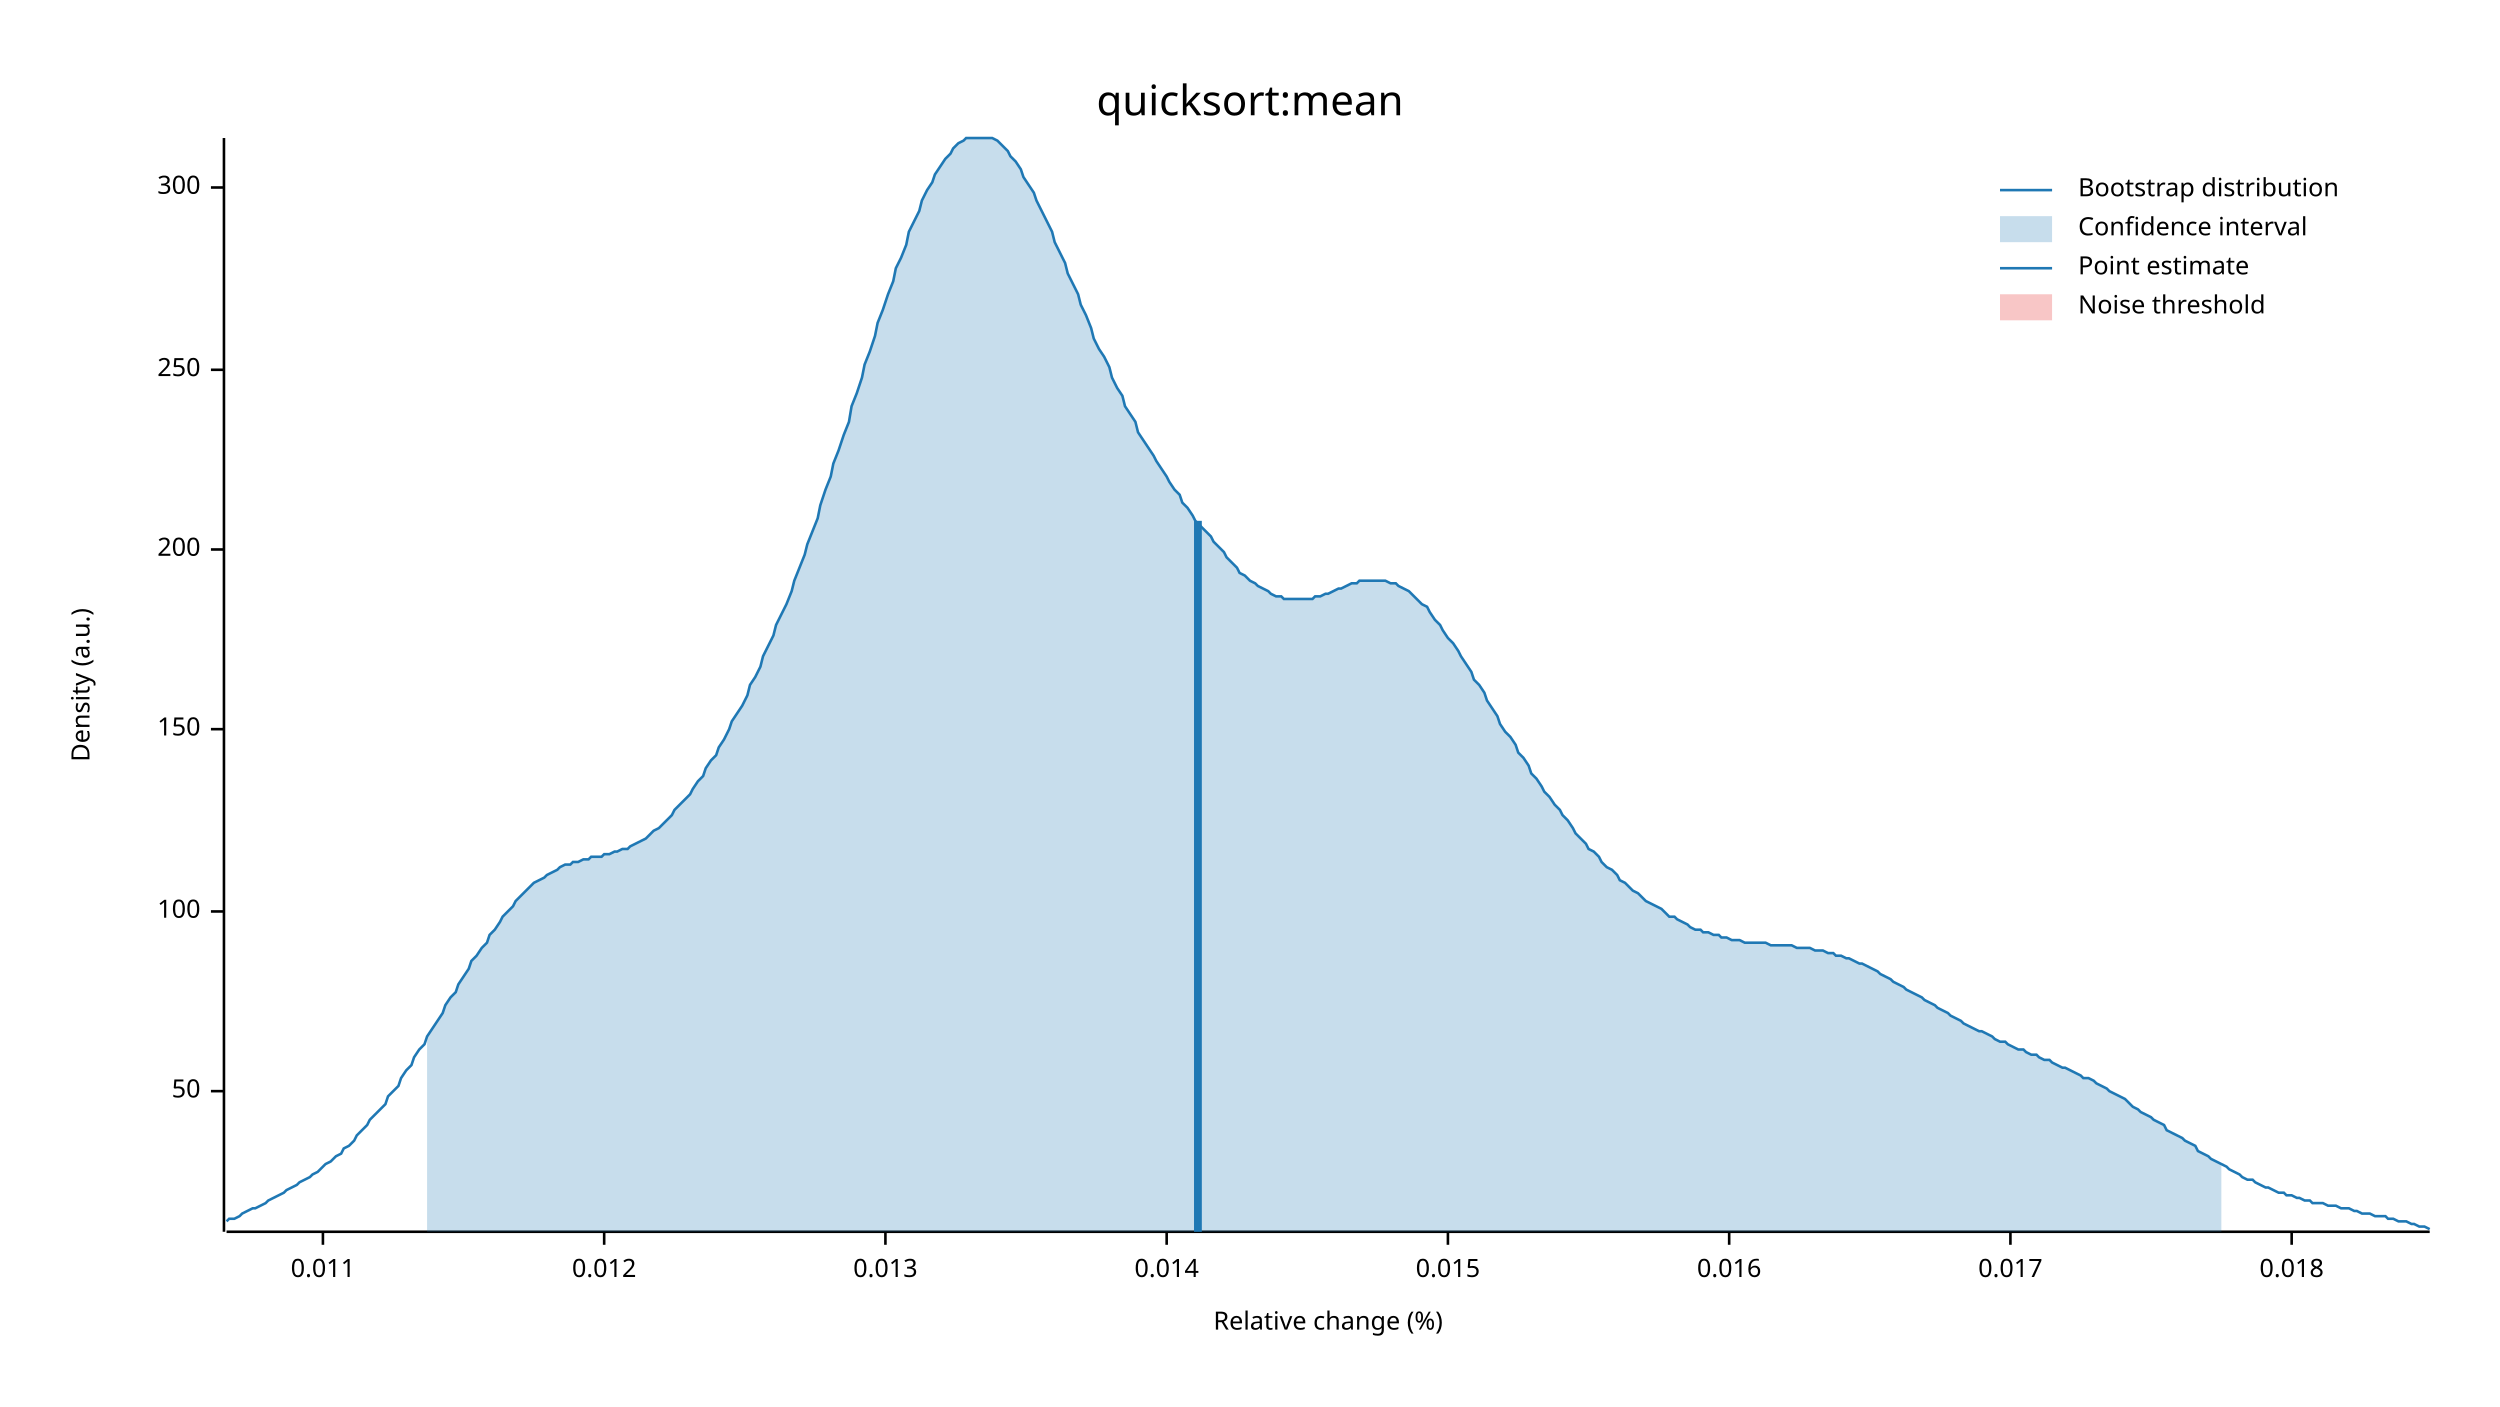
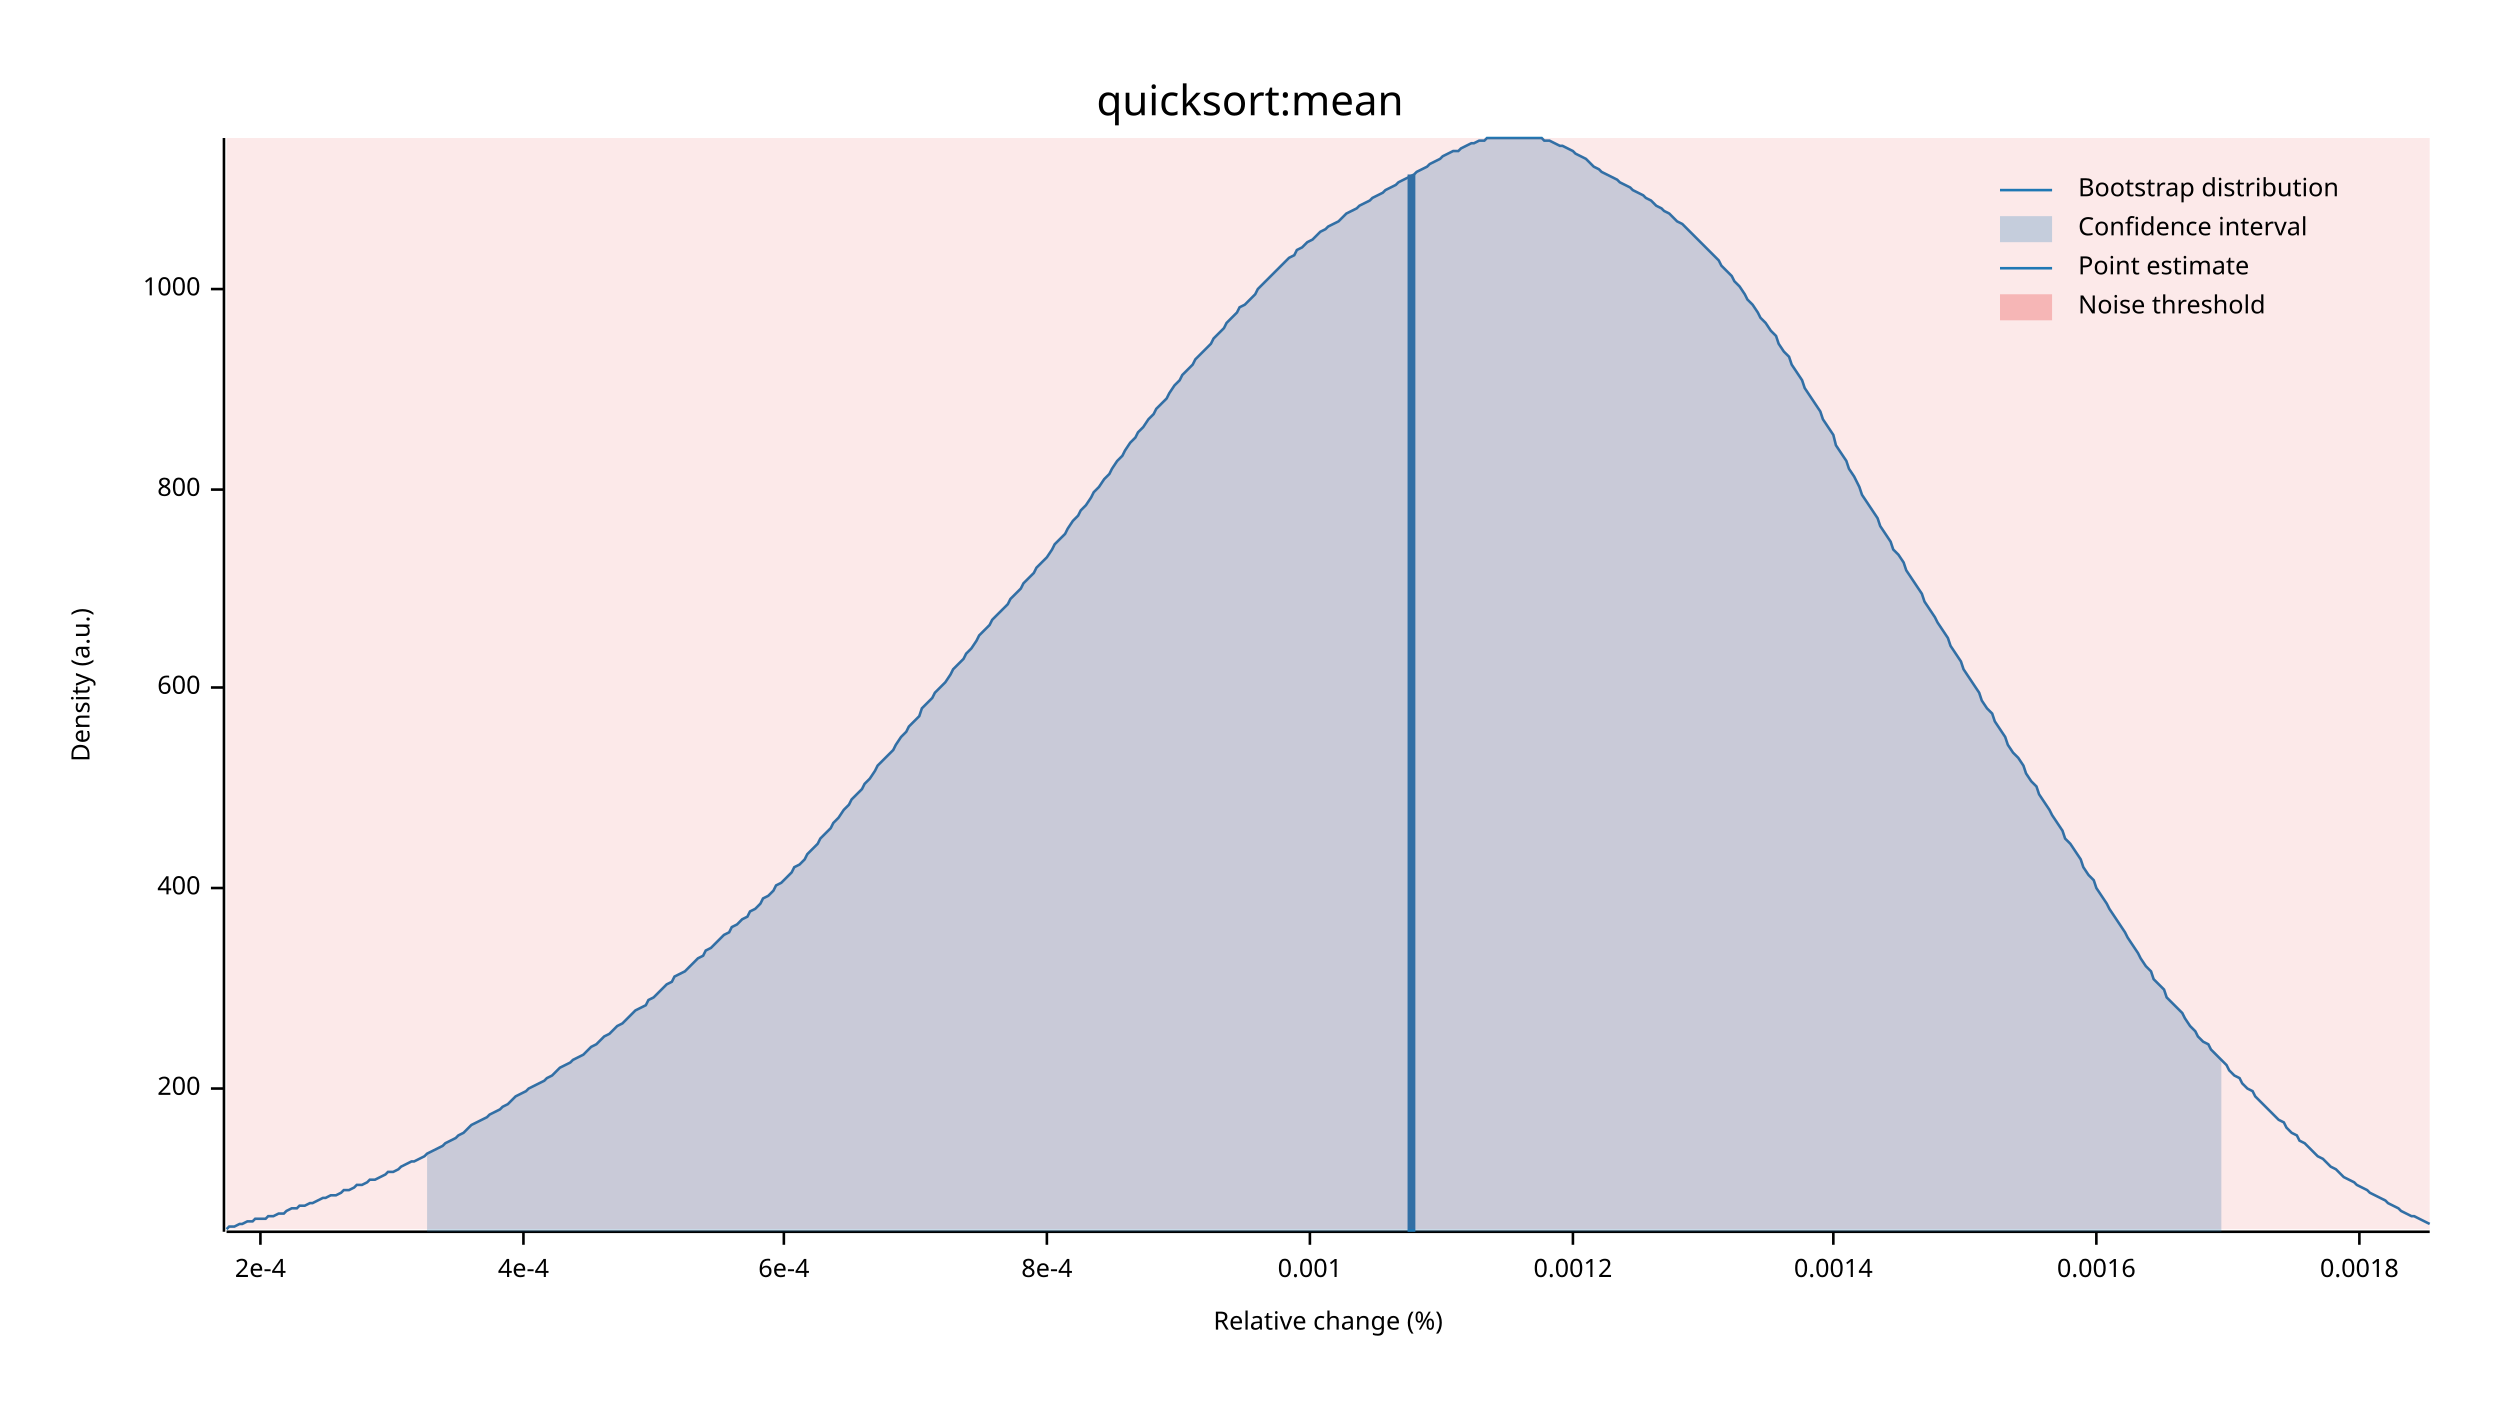
<svg xmlns="http://www.w3.org/2000/svg" width="960" height="540">
  <text x="480" y="32" dy="0.76em" text-anchor="middle" font-family="sans-serif" font-size="16.129" opacity="1" fill="#000000">
quicksort:mean
</text>
  <text x="27" y="263" dy="0.76em" text-anchor="middle" font-family="sans-serif" font-size="9.677" opacity="1" fill="#000000" transform="rotate(270, 27, 263)">
Density (a.u.)
</text>
  <text x="510" y="513" dy="-0.5ex" text-anchor="middle" font-family="sans-serif" font-size="9.677" opacity="1" fill="#000000">
Relative change (%)
</text>
  <polyline fill="none" opacity="1" stroke="#000000" stroke-width="1" points="86,53 86,473 " />
-   <text x="77" y="419" dy="0.5ex" text-anchor="end" font-family="sans-serif" font-size="9.677" opacity="1" fill="#000000">
- 50
- </text>
-   <polyline fill="none" opacity="1" stroke="#000000" stroke-width="1" points="81,419 86,419 " />
-   <text x="77" y="350" dy="0.5ex" text-anchor="end" font-family="sans-serif" font-size="9.677" opacity="1" fill="#000000">
- 100
- </text>
-   <polyline fill="none" opacity="1" stroke="#000000" stroke-width="1" points="81,350 86,350 " />
-   <text x="77" y="280" dy="0.5ex" text-anchor="end" font-family="sans-serif" font-size="9.677" opacity="1" fill="#000000">
- 150
- </text>
-   <polyline fill="none" opacity="1" stroke="#000000" stroke-width="1" points="81,280 86,280 " />
-   <text x="77" y="211" dy="0.5ex" text-anchor="end" font-family="sans-serif" font-size="9.677" opacity="1" fill="#000000">
+   <text x="77" y="418" dy="0.5ex" text-anchor="end" font-family="sans-serif" font-size="9.677" opacity="1" fill="#000000">
200
</text>
-   <polyline fill="none" opacity="1" stroke="#000000" stroke-width="1" points="81,211 86,211 " />
-   <text x="77" y="142" dy="0.5ex" text-anchor="end" font-family="sans-serif" font-size="9.677" opacity="1" fill="#000000">
- 250
+   <polyline fill="none" opacity="1" stroke="#000000" stroke-width="1" points="81,418 86,418 " />
+   <text x="77" y="341" dy="0.5ex" text-anchor="end" font-family="sans-serif" font-size="9.677" opacity="1" fill="#000000">
+ 400
</text>
-   <polyline fill="none" opacity="1" stroke="#000000" stroke-width="1" points="81,142 86,142 " />
-   <text x="77" y="72" dy="0.5ex" text-anchor="end" font-family="sans-serif" font-size="9.677" opacity="1" fill="#000000">
- 300
+   <polyline fill="none" opacity="1" stroke="#000000" stroke-width="1" points="81,341 86,341 " />
+   <text x="77" y="264" dy="0.5ex" text-anchor="end" font-family="sans-serif" font-size="9.677" opacity="1" fill="#000000">
+ 600
</text>
-   <polyline fill="none" opacity="1" stroke="#000000" stroke-width="1" points="81,72 86,72 " />
+   <polyline fill="none" opacity="1" stroke="#000000" stroke-width="1" points="81,264 86,264 " />
+   <text x="77" y="188" dy="0.5ex" text-anchor="end" font-family="sans-serif" font-size="9.677" opacity="1" fill="#000000">
+ 800
+ </text>
+   <polyline fill="none" opacity="1" stroke="#000000" stroke-width="1" points="81,188 86,188 " />
+   <text x="77" y="111" dy="0.5ex" text-anchor="end" font-family="sans-serif" font-size="9.677" opacity="1" fill="#000000">
+ 1000
+ </text>
+   <polyline fill="none" opacity="1" stroke="#000000" stroke-width="1" points="81,111 86,111 " />
  <polyline fill="none" opacity="1" stroke="#000000" stroke-width="1" points="87,473 933,473 " />
-   <text x="124" y="483" dy="0.76em" text-anchor="middle" font-family="sans-serif" font-size="9.677" opacity="1" fill="#000000">
- 0.011
+   <text x="100" y="483" dy="0.76em" text-anchor="middle" font-family="sans-serif" font-size="9.677" opacity="1" fill="#000000">
+ 2e-4
</text>
-   <polyline fill="none" opacity="1" stroke="#000000" stroke-width="1" points="124,473 124,478 " />
-   <text x="232" y="483" dy="0.76em" text-anchor="middle" font-family="sans-serif" font-size="9.677" opacity="1" fill="#000000">
- 0.012
+   <polyline fill="none" opacity="1" stroke="#000000" stroke-width="1" points="100,473 100,478 " />
+   <text x="201" y="483" dy="0.76em" text-anchor="middle" font-family="sans-serif" font-size="9.677" opacity="1" fill="#000000">
+ 4e-4
</text>
-   <polyline fill="none" opacity="1" stroke="#000000" stroke-width="1" points="232,473 232,478 " />
-   <text x="340" y="483" dy="0.76em" text-anchor="middle" font-family="sans-serif" font-size="9.677" opacity="1" fill="#000000">
- 0.013
+   <polyline fill="none" opacity="1" stroke="#000000" stroke-width="1" points="201,473 201,478 " />
+   <text x="301" y="483" dy="0.76em" text-anchor="middle" font-family="sans-serif" font-size="9.677" opacity="1" fill="#000000">
+ 6e-4
</text>
-   <polyline fill="none" opacity="1" stroke="#000000" stroke-width="1" points="340,473 340,478 " />
-   <text x="448" y="483" dy="0.76em" text-anchor="middle" font-family="sans-serif" font-size="9.677" opacity="1" fill="#000000">
- 0.014
+   <polyline fill="none" opacity="1" stroke="#000000" stroke-width="1" points="301,473 301,478 " />
+   <text x="402" y="483" dy="0.76em" text-anchor="middle" font-family="sans-serif" font-size="9.677" opacity="1" fill="#000000">
+ 8e-4
</text>
-   <polyline fill="none" opacity="1" stroke="#000000" stroke-width="1" points="448,473 448,478 " />
-   <text x="556" y="483" dy="0.76em" text-anchor="middle" font-family="sans-serif" font-size="9.677" opacity="1" fill="#000000">
- 0.015
+   <polyline fill="none" opacity="1" stroke="#000000" stroke-width="1" points="402,473 402,478 " />
+   <text x="503" y="483" dy="0.76em" text-anchor="middle" font-family="sans-serif" font-size="9.677" opacity="1" fill="#000000">
+ 0.001
</text>
-   <polyline fill="none" opacity="1" stroke="#000000" stroke-width="1" points="556,473 556,478 " />
-   <text x="664" y="483" dy="0.76em" text-anchor="middle" font-family="sans-serif" font-size="9.677" opacity="1" fill="#000000">
- 0.016
+   <polyline fill="none" opacity="1" stroke="#000000" stroke-width="1" points="503,473 503,478 " />
+   <text x="604" y="483" dy="0.76em" text-anchor="middle" font-family="sans-serif" font-size="9.677" opacity="1" fill="#000000">
+ 0.0012
</text>
-   <polyline fill="none" opacity="1" stroke="#000000" stroke-width="1" points="664,473 664,478 " />
-   <text x="772" y="483" dy="0.76em" text-anchor="middle" font-family="sans-serif" font-size="9.677" opacity="1" fill="#000000">
- 0.017
+   <polyline fill="none" opacity="1" stroke="#000000" stroke-width="1" points="604,473 604,478 " />
+   <text x="704" y="483" dy="0.76em" text-anchor="middle" font-family="sans-serif" font-size="9.677" opacity="1" fill="#000000">
+ 0.0014
</text>
-   <polyline fill="none" opacity="1" stroke="#000000" stroke-width="1" points="772,473 772,478 " />
-   <text x="880" y="483" dy="0.76em" text-anchor="middle" font-family="sans-serif" font-size="9.677" opacity="1" fill="#000000">
- 0.018
+   <polyline fill="none" opacity="1" stroke="#000000" stroke-width="1" points="704,473 704,478 " />
+   <text x="805" y="483" dy="0.76em" text-anchor="middle" font-family="sans-serif" font-size="9.677" opacity="1" fill="#000000">
+ 0.0016
</text>
-   <polyline fill="none" opacity="1" stroke="#000000" stroke-width="1" points="880,473 880,478 " />
-   <polyline fill="none" opacity="1" stroke="#1F78B4" stroke-width="1" points="87,469 88,468 90,468 92,467 93,466 95,465 97,464 98,464 100,463 102,462 103,461 105,460 107,459 109,458 110,457 112,456 114,455 115,454 117,453 119,452 120,451 122,450 124,448 125,447 127,446 129,444 131,443 132,441 134,440 136,438 137,436 139,434 141,432 142,430 144,428 146,426 148,424 149,421 151,419 153,417 154,414 156,411 158,409 159,406 161,403 163,401 164,398 166,395 168,392 170,389 171,386 173,383 175,381 176,378 178,375 180,372 181,369 183,367 185,364 187,362 188,359 190,357 192,354 193,352 195,350 197,348 198,346 200,344 202,342 203,341 205,339 207,338 209,337 210,336 212,335 214,334 215,333 217,332 219,332 220,331 222,331 224,330 226,330 227,329 229,329 231,329 232,328 234,328 236,327 237,327 239,326 241,326 242,325 244,324 246,323 248,322 249,321 251,319 253,318 254,317 256,315 258,313 259,311 261,309 263,307 265,305 266,303 268,300 270,298 271,295 273,292 275,290 276,287 278,284 280,280 281,277 283,274 285,271 287,267 288,263 290,260 292,256 293,252 295,248 297,244 298,240 300,236 302,232 304,227 305,223 307,218 309,213 310,209 312,204 314,199 315,194 317,188 319,183 320,178 322,173 324,167 326,162 327,156 329,151 331,145 332,140 334,135 336,129 337,124 339,119 341,113 343,108 344,103 346,99 348,94 349,89 351,85 353,81 354,77 356,73 358,70 359,67 361,64 363,61 365,59 366,57 368,55 370,54 371,53 373,53 375,53 376,53 378,53 380,53 381,53 383,54 385,56 387,58 388,60 390,62 392,65 393,68 395,71 397,74 398,77 400,81 402,85 404,89 405,93 407,97 409,101 410,105 412,109 414,113 415,117 417,121 419,126 420,130 422,134 424,137 426,141 427,145 429,149 431,152 432,156 434,159 436,162 437,166 439,169 441,172 443,175 444,177 446,180 448,183 449,185 451,188 453,190 454,193 456,195 458,198 459,200 461,202 463,204 465,206 466,208 468,210 470,212 471,214 473,216 475,218 476,220 478,221 480,223 482,224 483,225 485,226 487,227 488,228 490,229 492,229 493,230 495,230 497,230 498,230 500,230 502,230 504,230 505,229 507,229 509,228 510,228 512,227 514,226 515,226 517,225 519,224 521,224 522,223 524,223 526,223 527,223 529,223 531,223 532,223 534,224 536,224 537,225 539,226 541,227 543,229 544,230 546,232 548,233 549,235 551,238 553,240 554,242 556,245 558,247 560,250 561,252 563,255 565,258 566,261 568,263 570,266 571,269 573,272 575,275 576,278 578,281 580,283 582,286 583,289 585,291 587,294 588,297 590,299 592,302 593,304 595,306 597,309 599,311 600,313 602,315 604,318 605,320 607,322 609,324 610,326 612,327 614,329 615,331 617,333 619,334 621,336 622,338 624,339 626,341 627,342 629,343 631,345 632,346 634,347 636,348 638,349 639,350 641,352 643,352 644,353 646,354 648,355 649,356 651,357 653,357 654,358 656,358 658,359 660,359 661,360 663,360 665,361 666,361 668,361 670,362 671,362 673,362 675,362 676,362 678,362 680,363 682,363 683,363 685,363 687,363 688,363 690,364 692,364 693,364 695,364 697,365 699,365 700,365 702,366 704,366 705,367 707,367 709,368 710,368 712,369 714,370 715,370 717,371 719,372 721,373 722,374 724,375 726,376 727,377 729,378 731,379 732,380 734,381 736,382 738,383 739,384 741,385 743,386 744,387 746,388 748,389 749,390 751,391 753,392 754,393 756,394 758,395 760,396 761,396 763,397 765,398 766,399 768,400 770,400 771,401 773,402 775,403 777,403 778,404 780,405 782,405 783,406 785,407 787,407 788,408 790,409 792,410 793,410 795,411 797,412 799,413 800,414 802,414 804,415 805,416 807,417 809,418 810,419 812,420 814,421 816,422 817,423 819,425 821,426 822,427 824,428 826,429 827,430 829,431 831,432 832,434 834,435 836,436 838,437 839,438 841,439 843,440 844,442 846,443 848,444 849,445 851,446 853,447 855,448 856,449 858,450 860,451 861,452 863,453 865,453 866,454 868,455 870,456 871,456 873,457 875,458 877,458 878,459 880,459 882,460 883,460 885,461 887,461 888,462 890,462 892,462 894,463 895,463 897,463 899,464 900,464 902,464 904,465 905,465 907,466 909,466 910,466 912,467 914,467 916,467 917,468 919,468 921,469 922,469 924,469 926,470 927,470 929,471 931,471 933,472 " />
-   <polygon opacity="0.25" fill="#1F78B4" points="164,398 166,395 168,392 170,389 171,386 173,383 175,381 176,378 178,375 180,372 181,369 183,367 185,364 187,362 188,359 190,357 192,354 193,352 195,350 197,348 198,346 200,344 202,342 203,341 205,339 207,338 209,337 210,336 212,335 214,334 215,333 217,332 219,332 220,331 222,331 224,330 226,330 227,329 229,329 231,329 232,328 234,328 236,327 237,327 239,326 241,326 242,325 244,324 246,323 248,322 249,321 251,319 253,318 254,317 256,315 258,313 259,311 261,309 263,307 265,305 266,303 268,300 270,298 271,295 273,292 275,290 276,287 278,284 280,280 281,277 283,274 285,271 287,267 288,263 290,260 292,256 293,252 295,248 297,244 298,240 300,236 302,232 304,227 305,223 307,218 309,213 310,209 312,204 314,199 315,194 317,188 319,183 320,178 322,173 324,167 326,162 327,156 329,151 331,145 332,140 334,135 336,129 337,124 339,119 341,113 343,108 344,103 346,99 348,94 349,89 351,85 353,81 354,77 356,73 358,70 359,67 361,64 363,61 365,59 366,57 368,55 370,54 371,53 373,53 375,53 376,53 378,53 380,53 381,53 383,54 385,56 387,58 388,60 390,62 392,65 393,68 395,71 397,74 398,77 400,81 402,85 404,89 405,93 407,97 409,101 410,105 412,109 414,113 415,117 417,121 419,126 420,130 422,134 424,137 426,141 427,145 429,149 431,152 432,156 434,159 436,162 437,166 439,169 441,172 443,175 444,177 446,180 448,183 449,185 451,188 453,190 454,193 456,195 458,198 459,200 461,202 463,204 465,206 466,208 468,210 470,212 471,214 473,216 475,218 476,220 478,221 480,223 482,224 483,225 485,226 487,227 488,228 490,229 492,229 493,230 495,230 497,230 498,230 500,230 502,230 504,230 505,229 507,229 509,228 510,228 512,227 514,226 515,226 517,225 519,224 521,224 522,223 524,223 526,223 527,223 529,223 531,223 532,223 534,224 536,224 537,225 539,226 541,227 543,229 544,230 546,232 548,233 549,235 551,238 553,240 554,242 556,245 558,247 560,250 561,252 563,255 565,258 566,261 568,263 570,266 571,269 573,272 575,275 576,278 578,281 580,283 582,286 583,289 585,291 587,294 588,297 590,299 592,302 593,304 595,306 597,309 599,311 600,313 602,315 604,318 605,320 607,322 609,324 610,326 612,327 614,329 615,331 617,333 619,334 621,336 622,338 624,339 626,341 627,342 629,343 631,345 632,346 634,347 636,348 638,349 639,350 641,352 643,352 644,353 646,354 648,355 649,356 651,357 653,357 654,358 656,358 658,359 660,359 661,360 663,360 665,361 666,361 668,361 670,362 671,362 673,362 675,362 676,362 678,362 680,363 682,363 683,363 685,363 687,363 688,363 690,364 692,364 693,364 695,364 697,365 699,365 700,365 702,366 704,366 705,367 707,367 709,368 710,368 712,369 714,370 715,370 717,371 719,372 721,373 722,374 724,375 726,376 727,377 729,378 731,379 732,380 734,381 736,382 738,383 739,384 741,385 743,386 744,387 746,388 748,389 749,390 751,391 753,392 754,393 756,394 758,395 760,396 761,396 763,397 765,398 766,399 768,400 770,400 771,401 773,402 775,403 777,403 778,404 780,405 782,405 783,406 785,407 787,407 788,408 790,409 792,410 793,410 795,411 797,412 799,413 800,414 802,414 804,415 805,416 807,417 809,418 810,419 812,420 814,421 816,422 817,423 819,425 821,426 822,427 824,428 826,429 827,430 829,431 831,432 832,434 834,435 836,436 838,437 839,438 841,439 843,440 844,442 846,443 848,444 849,445 851,446 853,447 853,473 164,473 " />
-   <polyline fill="none" opacity="1" stroke="#1F78B4" stroke-width="3" points="460,473 460,200 " />
-   <rect x="510" y="53" width="0" height="419" opacity="0.1" fill="#E31A1C" stroke="none" />
+   <polyline fill="none" opacity="1" stroke="#000000" stroke-width="1" points="805,473 805,478 " />
+   <text x="906" y="483" dy="0.76em" text-anchor="middle" font-family="sans-serif" font-size="9.677" opacity="1" fill="#000000">
+ 0.0018
+ </text>
+   <polyline fill="none" opacity="1" stroke="#000000" stroke-width="1" points="906,473 906,478 " />
+   <polyline fill="none" opacity="1" stroke="#1F78B4" stroke-width="1" points="87,472 88,471 90,471 92,470 93,470 95,469 97,469 98,468 100,468 102,468 103,467 105,467 107,466 109,466 110,465 112,464 114,464 115,463 117,463 119,462 120,462 122,461 124,460 125,460 127,459 129,459 131,458 132,457 134,457 136,456 137,455 139,455 141,454 142,453 144,453 146,452 148,451 149,450 151,450 153,449 154,448 156,447 158,446 159,446 161,445 163,444 164,443 166,442 168,441 170,440 171,439 173,438 175,437 176,436 178,435 180,433 181,432 183,431 185,430 187,429 188,428 190,427 192,426 193,425 195,424 197,422 198,421 200,420 202,419 203,418 205,417 207,416 209,415 210,414 212,413 214,411 215,410 217,409 219,408 220,407 222,406 224,405 226,403 227,402 229,401 231,399 232,398 234,397 236,395 237,394 239,393 241,391 242,390 244,388 246,387 248,386 249,384 251,383 253,381 254,380 256,378 258,377 259,375 261,374 263,373 265,371 266,370 268,368 270,367 271,365 273,364 275,362 276,361 278,359 280,358 281,356 283,355 285,353 287,352 288,350 290,349 292,347 293,345 295,344 297,342 298,340 300,339 302,337 304,335 305,333 307,332 309,330 310,328 312,326 314,324 315,322 317,320 319,318 320,316 322,314 324,311 326,309 327,307 329,305 331,303 332,301 334,299 336,296 337,294 339,292 341,290 343,288 344,286 346,283 348,281 349,279 351,277 353,275 354,272 356,270 358,268 359,266 361,264 363,262 365,259 366,257 368,255 370,253 371,251 373,249 375,246 376,244 378,242 380,240 381,238 383,236 385,234 387,232 388,230 390,228 392,226 393,224 395,222 397,220 398,218 400,216 402,214 404,211 405,209 407,207 409,205 410,203 412,200 414,198 415,196 417,194 419,191 420,189 422,187 424,184 426,182 427,180 429,177 431,175 432,173 434,170 436,168 437,166 439,164 441,161 443,159 444,157 446,155 448,153 449,151 451,148 453,146 454,144 456,142 458,140 459,138 461,136 463,134 465,132 466,130 468,128 470,126 471,124 473,122 475,120 476,118 478,117 480,115 482,113 483,111 485,109 487,107 488,106 490,104 492,102 493,101 495,99 497,98 498,96 500,95 502,93 504,92 505,91 507,89 509,88 510,87 512,86 514,85 515,84 517,82 519,81 521,80 522,79 524,78 526,77 527,76 529,75 531,74 532,73 534,72 536,71 537,70 539,69 541,68 543,67 544,66 546,65 548,64 549,63 551,62 553,61 554,60 556,59 558,58 560,58 561,57 563,56 565,55 566,55 568,54 570,54 571,53 573,53 575,53 576,53 578,53 580,53 582,53 583,53 585,53 587,53 588,53 590,53 592,53 593,54 595,54 597,55 599,56 600,56 602,57 604,58 605,59 607,60 609,61 610,62 612,64 614,65 615,66 617,67 619,68 621,69 622,70 624,71 626,72 627,73 629,74 631,75 632,76 634,77 636,79 638,80 639,81 641,82 643,84 644,85 646,86 648,88 649,89 651,91 653,93 654,94 656,96 658,98 660,100 661,102 663,104 665,106 666,108 668,110 670,113 671,115 673,117 675,120 676,122 678,124 680,127 682,129 683,132 685,135 687,137 688,140 690,143 692,146 693,149 695,152 697,155 699,158 700,161 702,164 704,167 705,171 707,174 709,177 710,180 712,183 714,187 715,190 717,193 719,196 721,199 722,202 724,205 726,208 727,211 729,213 731,216 732,219 734,222 736,225 738,228 739,231 741,234 743,237 744,239 746,242 748,245 749,248 751,251 753,254 754,257 756,260 758,263 760,266 761,269 763,272 765,274 766,277 768,280 770,283 771,286 773,289 775,291 777,294 778,297 780,300 782,302 783,305 785,308 787,311 788,313 790,316 792,319 793,322 795,324 797,327 799,330 800,333 802,336 804,338 805,341 807,344 809,347 810,349 812,352 814,355 816,358 817,360 819,363 821,366 822,368 824,371 826,373 827,376 829,378 831,380 832,383 834,385 836,387 838,389 839,391 841,394 843,396 844,398 846,400 848,401 849,403 851,405 853,407 855,409 856,411 858,413 860,414 861,416 863,418 865,419 866,421 868,423 870,425 871,426 873,428 875,430 877,431 878,433 880,435 882,436 883,438 885,439 887,441 888,442 890,444 892,445 894,447 895,448 897,449 899,451 900,452 902,453 904,454 905,455 907,456 909,457 910,458 912,459 914,460 916,461 917,462 919,463 921,464 922,465 924,466 926,467 927,467 929,468 931,469 933,470 " />
+   <polygon opacity="0.25" fill="#1F78B4" points="164,443 166,442 168,441 170,440 171,439 173,438 175,437 176,436 178,435 180,433 181,432 183,431 185,430 187,429 188,428 190,427 192,426 193,425 195,424 197,422 198,421 200,420 202,419 203,418 205,417 207,416 209,415 210,414 212,413 214,411 215,410 217,409 219,408 220,407 222,406 224,405 226,403 227,402 229,401 231,399 232,398 234,397 236,395 237,394 239,393 241,391 242,390 244,388 246,387 248,386 249,384 251,383 253,381 254,380 256,378 258,377 259,375 261,374 263,373 265,371 266,370 268,368 270,367 271,365 273,364 275,362 276,361 278,359 280,358 281,356 283,355 285,353 287,352 288,350 290,349 292,347 293,345 295,344 297,342 298,340 300,339 302,337 304,335 305,333 307,332 309,330 310,328 312,326 314,324 315,322 317,320 319,318 320,316 322,314 324,311 326,309 327,307 329,305 331,303 332,301 334,299 336,296 337,294 339,292 341,290 343,288 344,286 346,283 348,281 349,279 351,277 353,275 354,272 356,270 358,268 359,266 361,264 363,262 365,259 366,257 368,255 370,253 371,251 373,249 375,246 376,244 378,242 380,240 381,238 383,236 385,234 387,232 388,230 390,228 392,226 393,224 395,222 397,220 398,218 400,216 402,214 404,211 405,209 407,207 409,205 410,203 412,200 414,198 415,196 417,194 419,191 420,189 422,187 424,184 426,182 427,180 429,177 431,175 432,173 434,170 436,168 437,166 439,164 441,161 443,159 444,157 446,155 448,153 449,151 451,148 453,146 454,144 456,142 458,140 459,138 461,136 463,134 465,132 466,130 468,128 470,126 471,124 473,122 475,120 476,118 478,117 480,115 482,113 483,111 485,109 487,107 488,106 490,104 492,102 493,101 495,99 497,98 498,96 500,95 502,93 504,92 505,91 507,89 509,88 510,87 512,86 514,85 515,84 517,82 519,81 521,80 522,79 524,78 526,77 527,76 529,75 531,74 532,73 534,72 536,71 537,70 539,69 541,68 543,67 544,66 546,65 548,64 549,63 551,62 553,61 554,60 556,59 558,58 560,58 561,57 563,56 565,55 566,55 568,54 570,54 571,53 573,53 575,53 576,53 578,53 580,53 582,53 583,53 585,53 587,53 588,53 590,53 592,53 593,54 595,54 597,55 599,56 600,56 602,57 604,58 605,59 607,60 609,61 610,62 612,64 614,65 615,66 617,67 619,68 621,69 622,70 624,71 626,72 627,73 629,74 631,75 632,76 634,77 636,79 638,80 639,81 641,82 643,84 644,85 646,86 648,88 649,89 651,91 653,93 654,94 656,96 658,98 660,100 661,102 663,104 665,106 666,108 668,110 670,113 671,115 673,117 675,120 676,122 678,124 680,127 682,129 683,132 685,135 687,137 688,140 690,143 692,146 693,149 695,152 697,155 699,158 700,161 702,164 704,167 705,171 707,174 709,177 710,180 712,183 714,187 715,190 717,193 719,196 721,199 722,202 724,205 726,208 727,211 729,213 731,216 732,219 734,222 736,225 738,228 739,231 741,234 743,237 744,239 746,242 748,245 749,248 751,251 753,254 754,257 756,260 758,263 760,266 761,269 763,272 765,274 766,277 768,280 770,283 771,286 773,289 775,291 777,294 778,297 780,300 782,302 783,305 785,308 787,311 788,313 790,316 792,319 793,322 795,324 797,327 799,330 800,333 802,336 804,338 805,341 807,344 809,347 810,349 812,352 814,355 816,358 817,360 819,363 821,366 822,368 824,371 826,373 827,376 829,378 831,380 832,383 834,385 836,387 838,389 839,391 841,394 843,396 844,398 846,400 848,401 849,403 851,405 853,407 853,473 164,473 " />
+   <polyline fill="none" opacity="1" stroke="#1F78B4" stroke-width="3" points="542,473 542,67 " />
+   <rect x="87" y="53" width="846" height="419" opacity="0.1" fill="#E31A1C" stroke="none" />
  <text x="798" y="68" dy="0.76em" text-anchor="start" font-family="sans-serif" font-size="9.677" opacity="1" fill="#000000">
Bootstrap distribution
</text>
  <text x="798" y="83" dy="0.76em" text-anchor="start" font-family="sans-serif" font-size="9.677" opacity="1" fill="#000000">
Confidence interval
</text>
  <text x="798" y="98" dy="0.76em" text-anchor="start" font-family="sans-serif" font-size="9.677" opacity="1" fill="#000000">
Point estimate
</text>
  <text x="798" y="113" dy="0.76em" text-anchor="start" font-family="sans-serif" font-size="9.677" opacity="1" fill="#000000">
Noise threshold
</text>
  <polyline fill="none" opacity="1" stroke="#1F78B4" stroke-width="1" points="768,73 788,73 " />
  <rect x="768" y="83" width="20" height="10" opacity="0.25" fill="#1F78B4" stroke="none" />
  <polyline fill="none" opacity="1" stroke="#1F78B4" stroke-width="1" points="768,103 788,103 " />
  <rect x="768" y="113" width="20" height="10" opacity="0.25" fill="#E31A1C" stroke="none" />
</svg>
